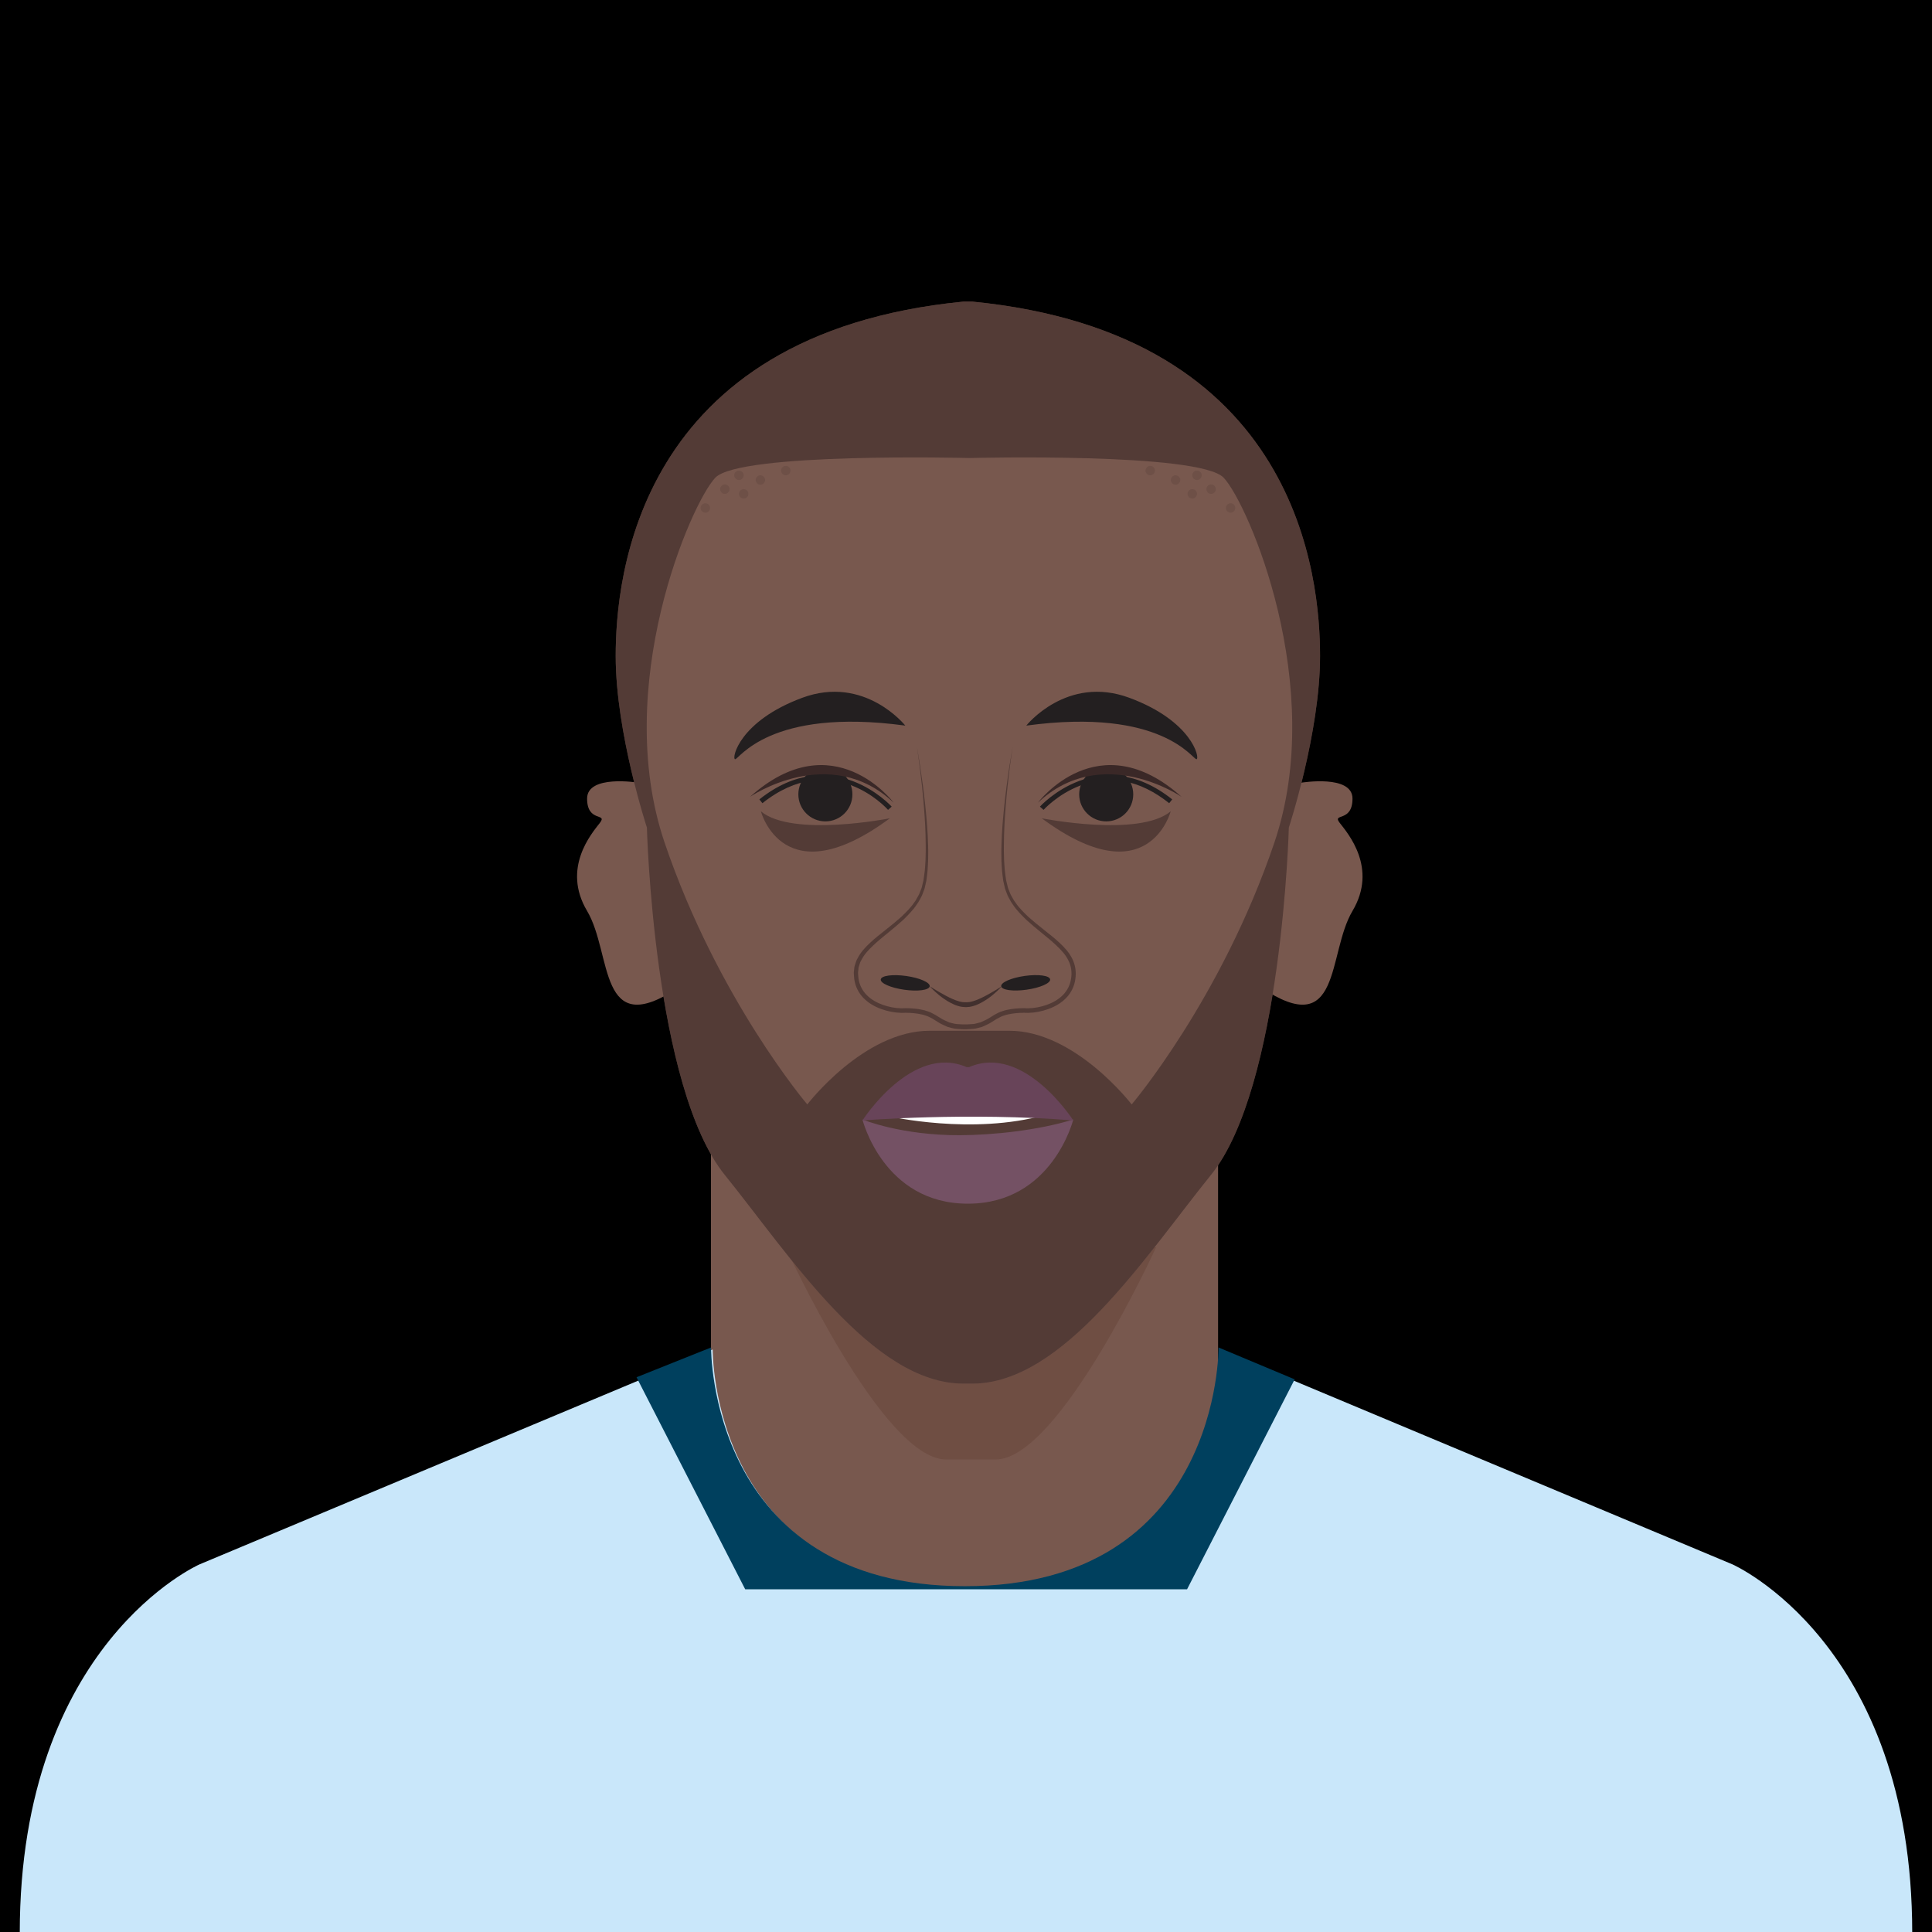
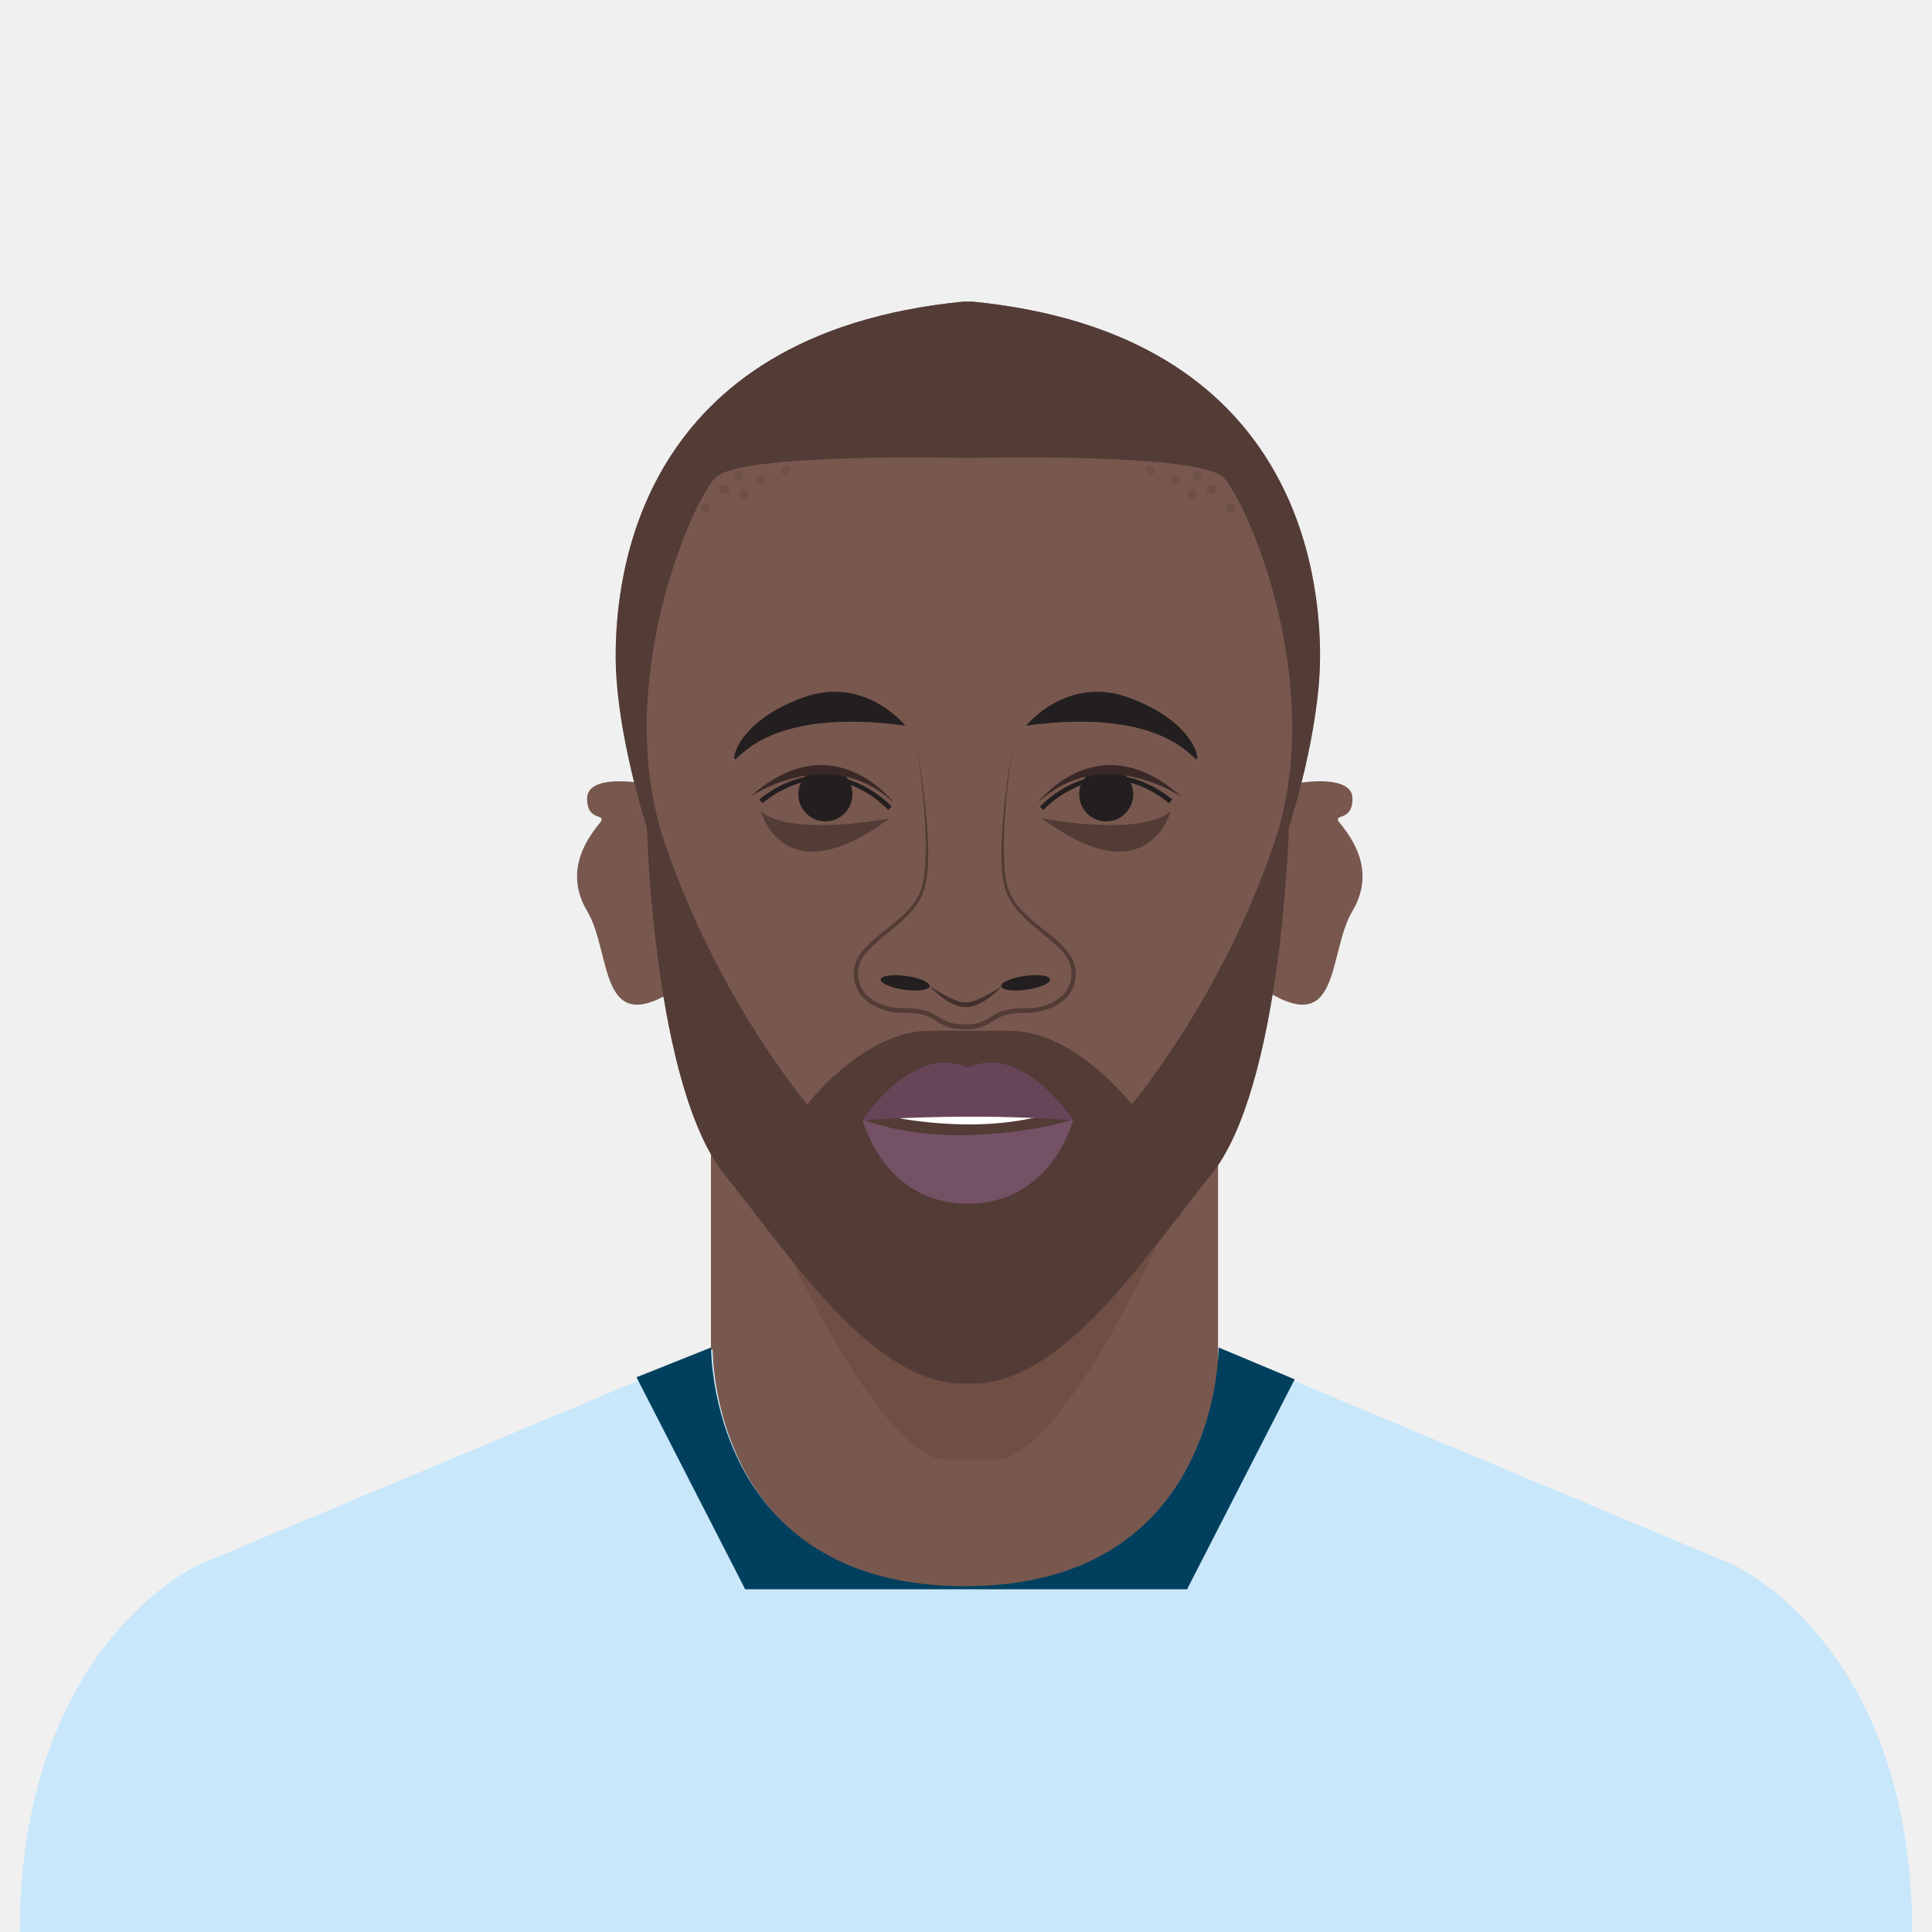
<svg xmlns="http://www.w3.org/2000/svg" xmlns:xlink="http://www.w3.org/1999/xlink" version="1.1" id="Layer_1" x="0px" y="0px" width="396.85px" height="396.851px" viewBox="0 0 396.85 396.851" enable-background="new 0 0 396.85 396.851" xml:space="preserve">
  <defs>
    <clipPath id="circle-clip">
      <circle stroke="#000000" stroke-miterlimit="10" cx="200" cy="200" r="175" />
    </clipPath>
  </defs>
  <g>
-     <rect width="400" height="400" class="player-bg" />
+     <rect width="400" height="400" class="player-bg" fill="rgba(0,0,0,0)" />
    <g>
      <rect x="146.035" y="236.697" fill="#78584E" width="104.168" height="112.754" />
    </g>
    <g>
      <path fill="#C9E7FA" d="M198.334,326.23c52.613,0,52.119-49.037,52.119-49.037l105.408,44.142c0,0,36.928,16.228,36.928,75.697    H4.061c0-59.47,36.928-75.697,36.928-75.697l105.406-44.142c0,0-0.494,49.037,52.119,49.037" />
    </g>
    <g>
      <path fill="#6F4E43" d="M237.469,256.207c0,0-19.871,43.578-32.943,43.578h-10.199c-13.072,0-32.945-43.578-32.945-43.578H237.469    z" />
    </g>
    <g>
      <path fill="#78584E" d="M199.725,61.951c67.305,6.605,71.426,57.111,71.426,72.818c0,15.705-6.41,35.217-6.41,35.217    s-1.373,53.266-16.023,71.391c-13.254,16.396-30.219,42.832-48.992,42.832h-1.83c-18.771,0-35.736-26.436-48.99-42.832    c-14.65-18.125-16.025-71.391-16.025-71.391s-6.41-19.512-6.41-35.217c0-15.707,4.121-66.213,71.426-72.818H199.725z" />
    </g>
    <g>
      <path fill="#78584E" d="M267.34,160.766c0,0,10.475-1.725,10.475,3.273c0,4.996-4.283,2.855-2.617,4.996    c1.664,2.143,7.852,9.281,2.617,18.086c-5.236,8.805-2.143,26.889-18.799,15.705l4.283-44.262L267.34,160.766z" />
    </g>
    <g>
      <path fill="#78584E" d="M131.07,160.766c0,0-10.475-1.725-10.475,3.273c0,4.996,4.283,2.855,2.617,4.996    c-1.664,2.143-7.852,9.281-2.617,18.086c5.236,8.805,2.143,26.889,18.799,15.705l-4.283-44.262L131.07,160.766z" />
    </g>
    <g opacity="0.6">
      <path fill="#3A2827" d="M199.725,61.951h-1.83c-67.305,6.605-71.426,57.111-71.426,72.818c0,15.705,6.41,35.217,6.41,35.217    s1.375,53.266,16.025,71.391c13.254,16.396,30.219,42.832,48.99,42.832h1.83c18.773,0,35.738-26.436,48.992-42.832    c14.65-18.125,16.023-71.391,16.023-71.391s6.41-19.512,6.41-35.217C271.15,119.062,267.029,68.557,199.725,61.951z     M261.766,173.08c-10.895,32.125-29.311,53.781-29.311,53.781s-11.566-15.135-25.131-15.135h-16.367    c-13.564,0-25.131,15.135-25.131,15.135s-18.416-21.656-29.311-53.781c-10.893-32.125,5.422-69.723,10.418-74.957    c4.998-5.236,51.877-4.047,51.877-4.047h0.662c0,0,46.879-1.189,51.875,4.047C256.346,103.357,272.658,140.955,261.766,173.08z" />
    </g>
    <g>
      <path fill="#231F20" d="M210.807,149.047c0,0,8.328-10.471,21.18-5.711c12.85,4.758,14.516,12.373,13.801,12.611    C245.074,156.186,238.887,145.238,210.807,149.047z" />
    </g>
    <g>
      <path fill="#231F20" d="M214.354,166.354l-0.746-0.666c0.119-0.135,12.223-13.384,27.176-1.486l-0.623,0.783    c-5.971-4.753-12.124-5.968-18.289-3.613C217.26,163.133,214.382,166.322,214.354,166.354z" />
    </g>
    <g>
      <circle fill="#231F20" cx="227.227" cy="163.166" r="5.553" />
    </g>
    <g opacity="0.6">
      <path fill="#3A2827" d="M213.98,168.084c0,0,19.988,3.967,26.492-1.428C240.473,166.656,235.873,184.266,213.98,168.084z" />
    </g>
    <g>
      <ellipse transform="matrix(0.9902 0.1399 -0.1399 0.9902 30.0618 -24.0221)" fill="#231F20" cx="185.946" cy="201.876" rx="5.076" ry="1.427" />
    </g>
    <g>
      <ellipse transform="matrix(-0.9902 0.1399 -0.1399 -0.9902 447.5559 372.3)" fill="#231F20" cx="210.696" cy="201.876" rx="5.076" ry="1.427" />
    </g>
    <g>
      <path fill="#745164" d="M220.465,229.955c-7.258,2.241-16.494,3.197-23.262,3.228c-12.107,0.055-20.049-3.228-20.049-3.228    s4.285,17.293,21.656,17.293S220.465,229.955,220.465,229.955z" />
    </g>
    <g>
      <path fill="#42302E" d="M190.973,202.586c0,0,0.227,0.141,0.623,0.387c0.389,0.254,0.965,0.584,1.643,0.98    c0.684,0.391,1.484,0.834,2.361,1.223c0.438,0.193,0.898,0.373,1.365,0.5c0.232,0.082,0.467,0.105,0.701,0.158    c0.242,0.016,0.434,0.047,0.715,0.035l0.199,0.002l0.162-0.012c0.129-0.01,0.27-0.012,0.389-0.029    c0.221-0.055,0.428-0.07,0.668-0.154c0.465-0.131,0.926-0.307,1.363-0.5c0.879-0.389,1.678-0.834,2.361-1.223    c0.678-0.398,1.256-0.729,1.643-0.982c0.396-0.244,0.623-0.385,0.623-0.385s-0.693,0.818-1.939,1.84    c-0.627,0.506-1.395,1.061-2.303,1.541c-0.457,0.232-0.934,0.48-1.473,0.633c-0.252,0.096-0.568,0.146-0.861,0.211    c-0.141,0.02-0.266,0.025-0.398,0.039l-0.234,0.018l-0.199,0.002c-0.246,0.006-0.582-0.033-0.865-0.064    c-0.279-0.064-0.568-0.107-0.828-0.205c-0.537-0.154-1.014-0.402-1.473-0.633c-0.906-0.482-1.674-1.035-2.301-1.541    C191.668,203.404,190.973,202.586,190.973,202.586z" />
    </g>
    <g>
      <path fill="#3A2827" d="M213.207,164.871c0,0,12.373-16.539,29.508-1.189C242.715,163.682,226.414,152.496,213.207,164.871z" />
    </g>
    <g>
      <path fill="#231F20" d="M185.959,149.047c0,0-8.328-10.471-21.178-5.711c-12.85,4.758-14.516,12.373-13.803,12.611    C151.693,156.186,157.881,145.238,185.959,149.047z" />
    </g>
    <g>
      <path fill="#231F20" d="M182.414,166.354c-0.467-0.522-11.605-12.671-25.809-1.369l-0.623-0.783    c14.953-11.896,27.057,1.353,27.178,1.486L182.414,166.354z" />
    </g>
    <g>
      <circle fill="#231F20" cx="169.54" cy="163.166" r="5.552" />
    </g>
    <g opacity="0.6">
      <path fill="#3A2827" d="M182.787,168.084c0,0-19.988,3.967-26.492-1.428C156.295,166.656,160.895,184.266,182.787,168.084z" />
    </g>
    <g>
      <path fill="#3A2827" d="M183.561,164.871c0,0-12.375-16.539-29.508-1.189C154.053,163.682,170.354,152.496,183.561,164.871z" />
    </g>
    <g>
      <g opacity="0.15">
        <circle fill="#332120" cx="156.193" cy="98.598" r="0.967" />
      </g>
      <g opacity="0.15">
        <circle fill="#332120" cx="151.791" cy="97.631" r="0.967" />
      </g>
      <g opacity="0.15">
        <circle fill="#332120" cx="148.891" cy="100.473" r="0.967" />
      </g>
      <g opacity="0.15">
        <circle fill="#332120" cx="152.758" cy="101.439" r="0.967" />
      </g>
      <g opacity="0.15">
        <circle fill="#332120" cx="161.4" cy="96.664" r="0.967" />
      </g>
      <g opacity="0.15">
        <circle fill="#332120" cx="144.887" cy="104.34" r="0.967" />
      </g>
    </g>
    <g>
      <g opacity="0.15">
        <circle fill="#332120" cx="241.471" cy="98.598" r="0.967" />
      </g>
      <g opacity="0.15">
        <circle fill="#332120" cx="245.873" cy="97.631" r="0.967" />
      </g>
      <g opacity="0.15">
        <circle fill="#332120" cx="248.773" cy="100.473" r="0.967" />
      </g>
      <g opacity="0.15">
        <circle fill="#332120" cx="244.906" cy="101.439" r="0.967" />
      </g>
      <g opacity="0.15">
        <circle fill="#332120" cx="236.264" cy="96.664" r="0.967" />
      </g>
      <g opacity="0.15">
        <circle fill="#332120" cx="252.777" cy="104.34" r="0.967" />
      </g>
    </g>
    <g>
      <path fill="#00405E" d="M250.301,276.783c0,0,0.494,49.037-52.119,49.037c-52.615,0-52.121-49.037-52.121-49.037l-15.314,6.117    l22.322,43.551h45.225h0.318h45.225l22.102-43.119L250.301,276.783z" />
    </g>
    <g opacity="0.6">
      <path fill="#3A2827" d="M188.34,153.33c0.939,5.389,1.678,10.814,2.102,16.277c0.088,1.367,0.18,2.734,0.207,4.107    c0.027,0.686,0.021,1.373,0.012,2.059c0,0.688-0.016,1.375-0.068,2.062c-0.033,0.688-0.078,1.375-0.182,2.061l-0.133,1.031    l-0.232,1.021l-0.115,0.512c-0.051,0.215-0.119,0.334-0.178,0.506l-0.363,0.959c-0.148,0.316-0.334,0.627-0.502,0.941    c-0.164,0.32-0.346,0.625-0.559,0.898c-0.766,1.184-1.768,2.162-2.748,3.137c-1.021,0.932-2.076,1.822-3.141,2.678    c-1.059,0.865-2.125,1.715-3.092,2.645c-0.979,0.912-1.895,1.906-2.457,3.066c-0.174,0.275-0.27,0.58-0.359,0.883    c-0.105,0.301-0.205,0.604-0.209,0.922c-0.014,0.309-0.109,0.639-0.062,0.93c0.031,0.336,0.039,0.691,0.086,1.014    c0.176,1.219,0.771,2.447,1.672,3.342c0.896,0.916,2.059,1.568,3.293,2.016c1.232,0.438,2.572,0.697,3.857,0.723h-0.035    c0.604-0.033,1.178-0.035,1.766-0.008c0.586,0.02,1.17,0.088,1.754,0.162c0.582,0.119,1.17,0.193,1.738,0.41    c0.584,0.15,1.129,0.457,1.674,0.752l1.445,0.883c0.486,0.277,0.973,0.453,1.457,0.689c0.52,0.111,1.018,0.303,1.559,0.338    c0.551,0.023,1.066,0.092,1.65,0.074l0.428-0.002l0.391-0.021l0.854-0.055c0.301,0.004,0.531-0.088,0.785-0.146l0.752-0.189    c0.488-0.238,0.99-0.424,1.471-0.697l1.469-0.898c0.504-0.264,0.986-0.547,1.617-0.721c0.602-0.229,1.17-0.295,1.758-0.416    c0.584-0.076,1.168-0.145,1.754-0.164c0.588-0.025,1.162-0.023,1.766,0.01l-0.035-0.002c1.285-0.025,2.625-0.285,3.857-0.723    c1.232-0.445,2.395-1.098,3.293-2.014c0.902-0.908,1.492-2.094,1.674-3.371c0.209-1.275,0.021-2.627-0.549-3.719    c-0.561-1.16-1.477-2.154-2.455-3.066c-0.969-0.93-2.035-1.777-3.092-2.645c-1.066-0.855-2.121-1.746-3.141-2.676    c-0.982-0.975-1.984-1.953-2.748-3.137c-0.215-0.277-0.395-0.578-0.557-0.893c-0.164-0.311-0.346-0.611-0.496-0.928l-0.377-0.988    c-0.059-0.174-0.133-0.311-0.178-0.514l-0.113-0.5l-0.227-1l-0.135-1.039c-0.105-0.695-0.15-1.383-0.184-2.07    c-0.051-0.688-0.068-1.375-0.066-2.062c-0.012-0.686-0.016-1.373,0.012-2.059c0.025-1.373,0.117-2.74,0.207-4.107    c0.422-5.463,1.16-10.889,2.102-16.277c-0.809,5.408-1.412,10.85-1.697,16.303c-0.057,1.363-0.111,2.727-0.109,4.09    c-0.018,0.682-0.002,1.361,0.018,2.041c0.01,0.682,0.033,1.359,0.096,2.035c0.041,0.68,0.096,1.355,0.205,2.012l0.141,0.994    l0.24,0.996l0.119,0.498c0.027,0.133,0.113,0.303,0.168,0.451l0.365,0.924c0.145,0.297,0.322,0.58,0.482,0.871    c0.154,0.295,0.328,0.576,0.539,0.838c0.736,1.113,1.723,2.051,2.689,2.982c1.012,0.898,2.059,1.76,3.137,2.602    c1.07,0.852,2.158,1.691,3.178,2.643c1.016,0.941,2.002,1.986,2.648,3.293c0.688,1.342,0.865,2.814,0.65,4.242    c-0.197,1.436-0.877,2.828-1.9,3.863c-1.018,1.047-2.301,1.764-3.629,2.252c-1.34,0.479-2.719,0.76-4.168,0.795l-0.006,0.002    l-0.029-0.002c-0.535-0.027-1.102-0.027-1.654,0c-0.555,0.021-1.104,0.088-1.65,0.162c-0.527,0.111-1.102,0.188-1.568,0.373    c-0.48,0.115-0.99,0.406-1.494,0.676l-1.447,0.895c-0.508,0.295-1.078,0.516-1.615,0.773c-0.59,0.143-1.23,0.361-1.797,0.4    l-0.855,0.057l-0.463,0.027h-0.428c-0.559,0.018-1.178-0.057-1.768-0.088c-0.596-0.043-1.188-0.258-1.775-0.396    c-0.541-0.258-1.129-0.492-1.629-0.781l-1.471-0.91c-0.463-0.24-0.908-0.508-1.439-0.646c-0.498-0.197-1.053-0.268-1.586-0.381    c-0.547-0.072-1.096-0.141-1.65-0.16c-0.553-0.029-1.119-0.027-1.654-0.002l-0.029,0.002h-0.006    c-1.449-0.037-2.828-0.318-4.168-0.795c-1.328-0.488-2.611-1.207-3.629-2.252c-1.025-1.049-1.699-2.398-1.902-3.891    c-0.049-0.354-0.053-0.686-0.082-1.029c-0.051-0.393,0.051-0.74,0.072-1.111c0.014-0.373,0.125-0.721,0.248-1.066    c0.107-0.352,0.223-0.699,0.414-1.008c0.646-1.305,1.633-2.352,2.65-3.291c1.018-0.951,2.107-1.793,3.176-2.643    c1.08-0.844,2.127-1.703,3.139-2.602c0.967-0.934,1.951-1.869,2.689-2.982c0.211-0.264,0.383-0.543,0.533-0.832    c0.158-0.287,0.332-0.561,0.48-0.857l0.377-0.955c0.053-0.15,0.146-0.336,0.166-0.457l0.117-0.486l0.236-0.975l0.143-1.004    c0.111-0.664,0.166-1.34,0.207-2.02c0.061-0.674,0.086-1.354,0.094-2.035c0.021-0.68,0.035-1.359,0.018-2.041    c0.004-1.363-0.053-2.727-0.107-4.09C189.752,164.18,189.146,158.738,188.34,153.33z" />
    </g>
    <g>
      <path fill="#FFFFFF" d="M182.561,229.284c0,0,17.123,3.959,32.164-0.28C214.725,229.004,188.967,229.45,182.561,229.284z" />
    </g>
    <g>
      <path fill="#684459" d="M220.465,230.15c-21.574-1.744-43.311,0-43.311,0s10.154-15.865,21.418-10.947h0.477    C210.312,214.285,220.465,230.15,220.465,230.15z" />
    </g>
  </g>
  <g>
    <g>
      <defs>
        <path id="SVGID_3_" d="M615.809,325.962c52.613,0,52.119-49.037,52.119-49.037l105.406,44.142c0,0,36.928,16.228,36.928,75.697     H421.534c0-59.47,36.928-75.697,36.928-75.697l105.406-44.142c0,0-0.494,49.037,52.119,49.037" />
      </defs>
      <clipPath id="SVGID_2_">
        <use xlink:href="#SVGID_3_" overflow="visible" />
      </clipPath>
      <g clip-path="url(#SVGID_2_)">
        <rect x="387.495" y="247.214" fill="#30526F" width="456.807" height="25.309" />
      </g>
      <g clip-path="url(#SVGID_2_)">
        <rect x="387.495" y="279.966" fill="#30526F" width="456.807" height="25.309" />
      </g>
      <g clip-path="url(#SVGID_2_)">
        <rect x="387.495" y="312.718" fill="#30526F" width="456.807" height="25.311" />
      </g>
      <g clip-path="url(#SVGID_2_)">
        <rect x="387.495" y="345.472" fill="#30526F" width="456.807" height="25.311" />
      </g>
      <g clip-path="url(#SVGID_2_)">
        <rect x="387.495" y="378.226" fill="#30526F" width="456.807" height="25.311" />
      </g>
    </g>
  </g>
</svg>
